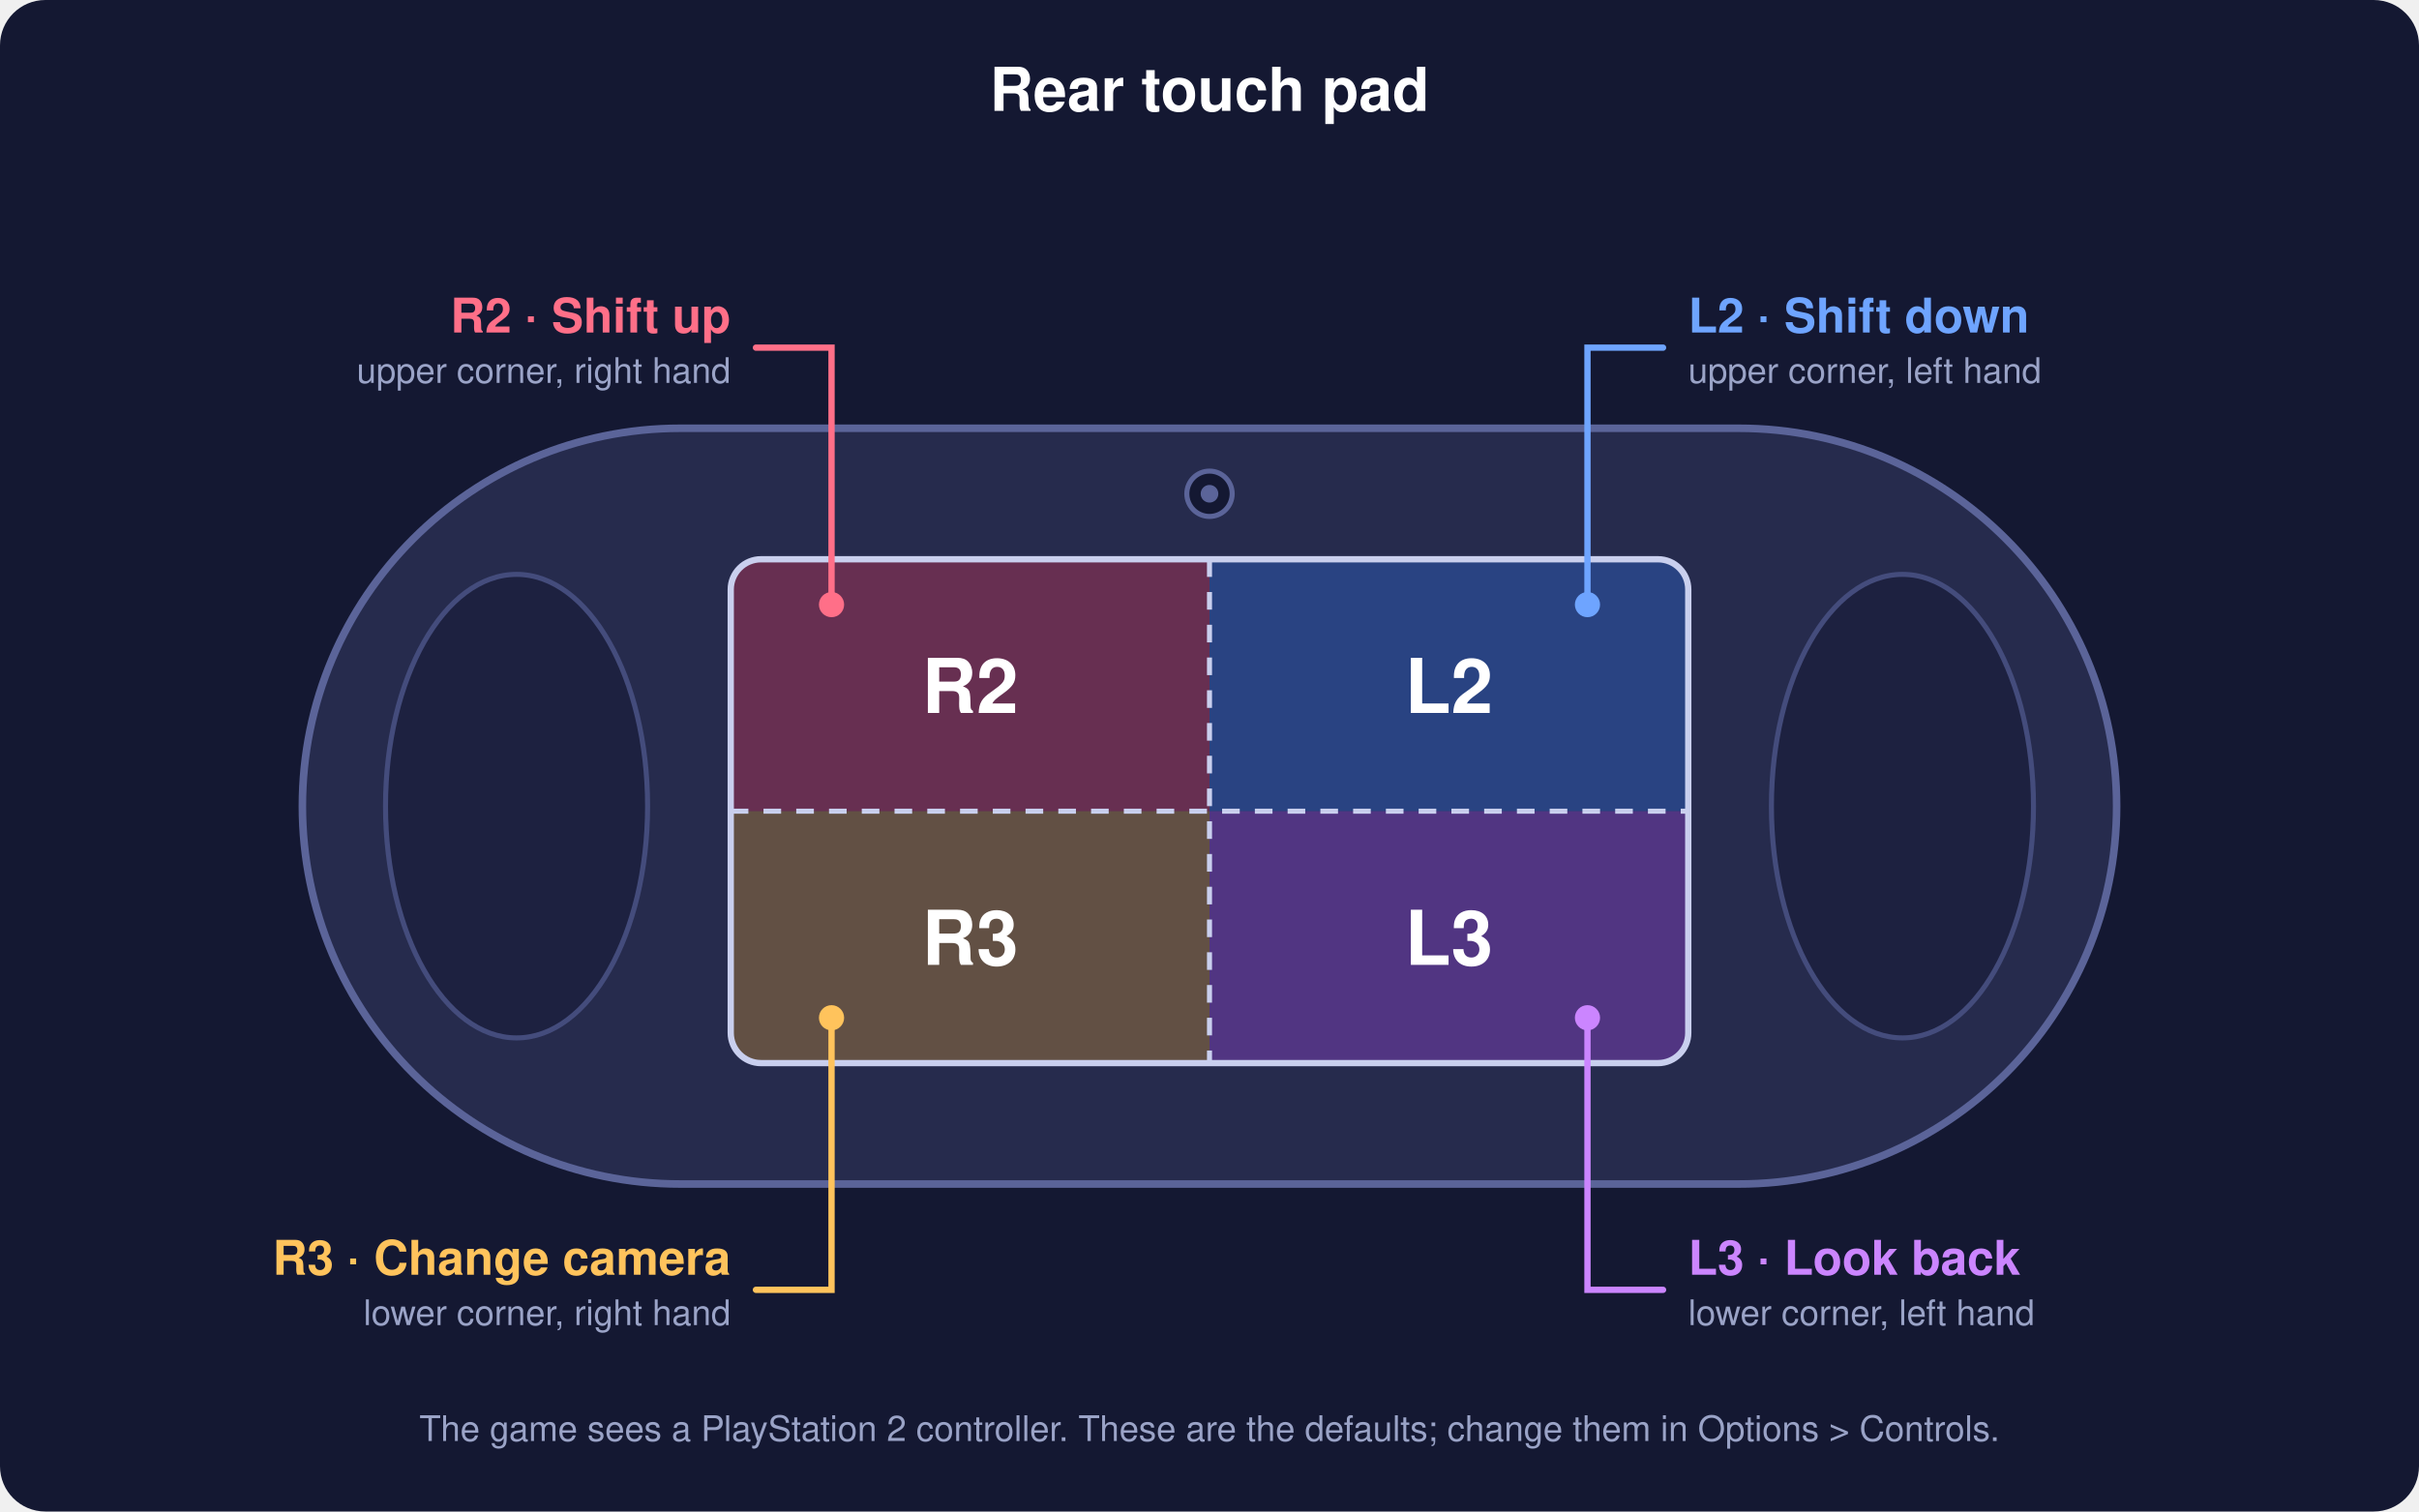
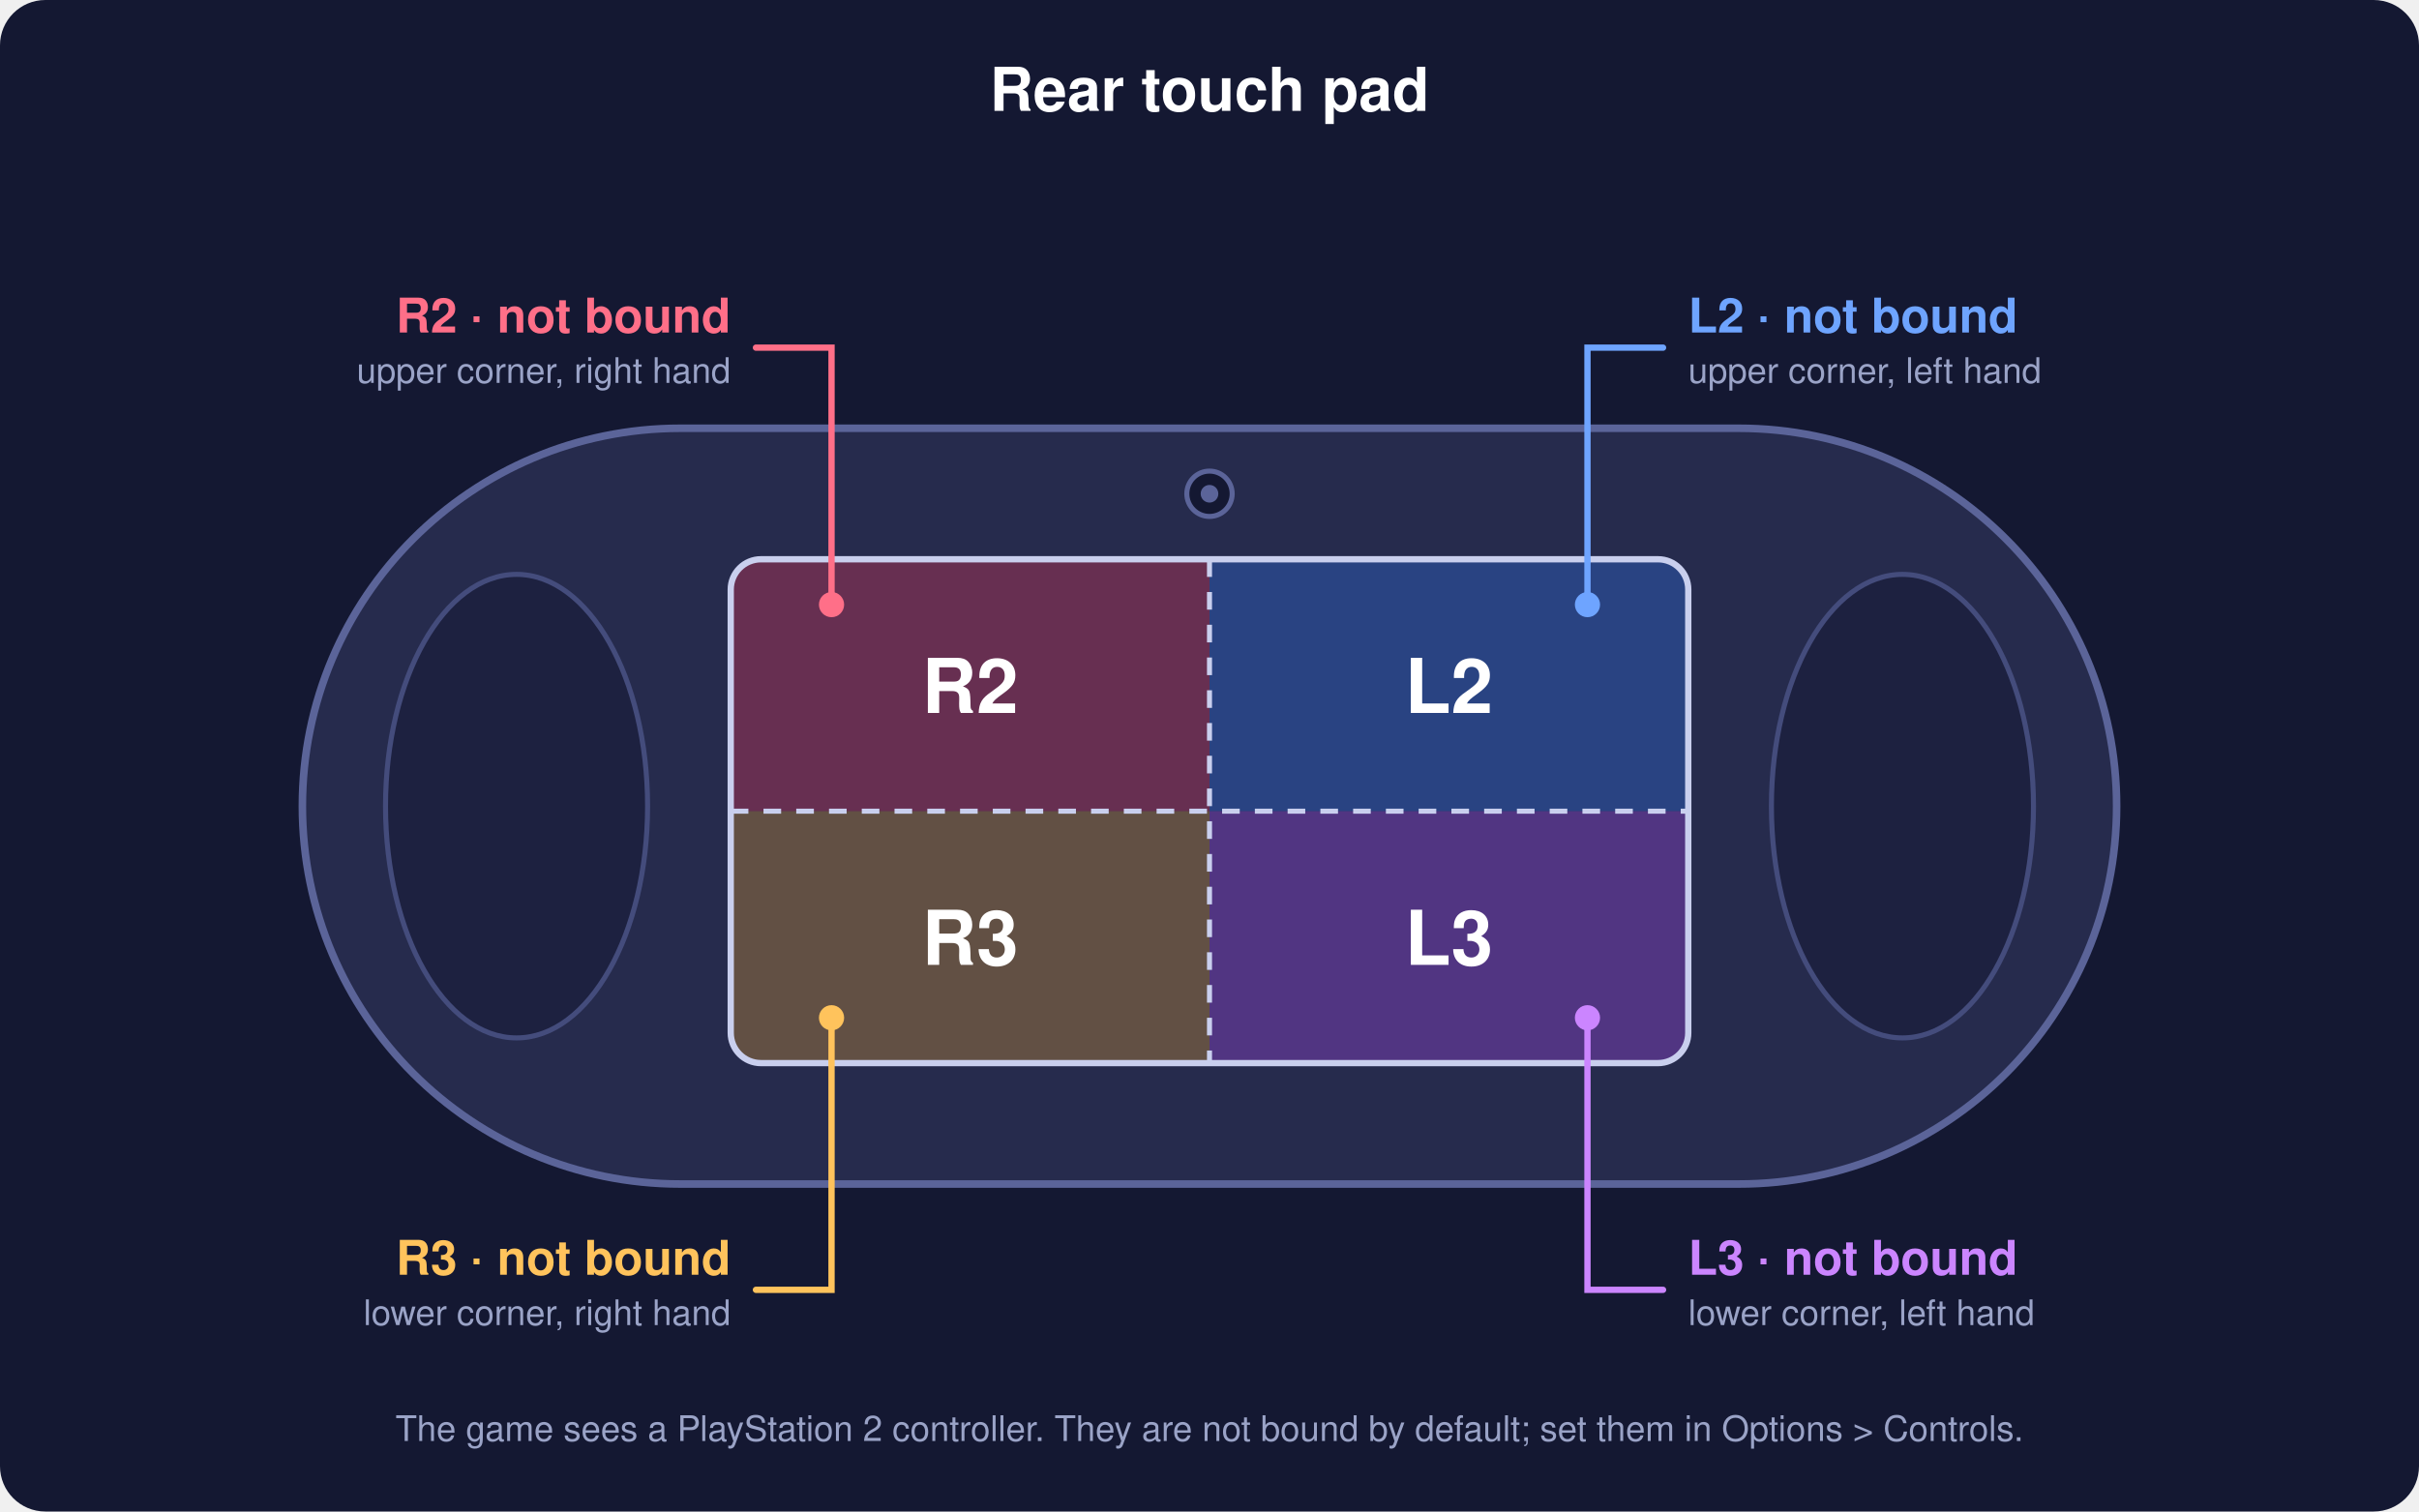
<svg xmlns="http://www.w3.org/2000/svg" viewBox="0 0 960 600" width="960" height="600" font-family="-apple-system, 'Segoe UI', Helvetica, Arial, sans-serif">
  <rect width="960" height="600" rx="18" fill="#141832" />
  <text x="480" y="44" text-anchor="middle" fill="#ffffff" font-size="24" font-weight="700">Rear touch pad</text>
  <rect x="120" y="170" width="720" height="300" rx="150" fill="#262b4d" stroke="#5b6499" stroke-width="3" />
  <ellipse cx="205" cy="320" rx="52" ry="92" fill="#1d2140" stroke="#444c7c" stroke-width="2" />
  <ellipse cx="755" cy="320" rx="52" ry="92" fill="#1d2140" stroke="#444c7c" stroke-width="2" />
  <circle cx="480" cy="196" r="9" fill="#141832" stroke="#5b6499" stroke-width="2" />
  <circle cx="480" cy="196" r="3.5" fill="#5b6499" />
  <clipPath id="pad">
    <rect x="290" y="222" width="380" height="200" rx="12" />
  </clipPath>
  <g clip-path="url(#pad)">
    <rect x="290" y="222" width="190" height="100" fill="#ff3b5c" fill-opacity="0.30" />
    <rect x="480" y="222" width="190" height="100" fill="#2f7bff" fill-opacity="0.30" />
    <rect x="290" y="322" width="190" height="100" fill="#ffb02e" fill-opacity="0.28" />
    <rect x="480" y="322" width="190" height="100" fill="#b44dff" fill-opacity="0.30" />
  </g>
  <rect x="290" y="222" width="380" height="200" rx="12" fill="none" stroke="#c9cfee" stroke-width="2.5" />
  <line x1="480" y1="222" x2="480" y2="422" stroke="#c9cfee" stroke-width="2" stroke-dasharray="7 6" />
  <line x1="290" y1="322" x2="670" y2="322" stroke="#c9cfee" stroke-width="2" stroke-dasharray="7 6" />
  <g fill="#ffffff" font-size="30" font-weight="700" text-anchor="middle">
    <text x="385" y="283">R2</text>
    <text x="575" y="283">L2</text>
    <text x="385" y="383">R3</text>
    <text x="575" y="383">L3</text>
  </g>
  <g fill="none" stroke-width="2.5" stroke-linecap="round">
    <polyline points="330,240 330,138 300,138" stroke="#ff6f88" />
    <polyline points="630,240 630,138 660,138" stroke="#6ea4ff" />
    <polyline points="330,404 330,512 300,512" stroke="#ffc35c" />
    <polyline points="630,404 630,512 660,512" stroke="#cb85ff" />
  </g>
  <g>
    <circle cx="330" cy="240" r="5" fill="#ff6f88" />
    <circle cx="630" cy="240" r="5" fill="#6ea4ff" />
    <circle cx="330" cy="404" r="5" fill="#ffc35c" />
    <circle cx="630" cy="404" r="5" fill="#cb85ff" />
  </g>
  <g font-size="19" font-weight="700">
-     <text x="290" y="132" text-anchor="end" fill="#ff6f88">R2 · Shift up</text>
-     <text x="670" y="132" fill="#6ea4ff">L2 · Shift down</text>
-     <text x="290" y="506" text-anchor="end" fill="#ffc35c">R3 · Change camera</text>
-     <text x="670" y="506" fill="#cb85ff">L3 · Look back</text>
+     <text x="290" y="132" text-anchor="end" fill="#ff6f88">R2 · not bound</text>
+     <text x="670" y="132" fill="#6ea4ff">L2 · not bound</text>
+     <text x="290" y="506" text-anchor="end" fill="#ffc35c">R3 · not bound</text>
+     <text x="670" y="506" fill="#cb85ff">L3 · not bound</text>
  </g>
  <g font-size="14" fill="#9aa3c7">
    <text x="290" y="152" text-anchor="end">upper corner, right hand</text>
    <text x="670" y="152">upper corner, left hand</text>
    <text x="290" y="526" text-anchor="end">lower corner, right hand</text>
    <text x="670" y="526">lower corner, left hand</text>
  </g>
-   <text x="480" y="572" text-anchor="middle" fill="#9aa3c7" font-size="14">The game sees a PlayStation 2 controller. These are the defaults; change them in Options &gt; Controls.</text>
+   <text x="480" y="572" text-anchor="middle" fill="#9aa3c7" font-size="14">The game sees a PlayStation 2 controller. They are not bound by default; set them in Options &gt; Controls.</text>
</svg>
